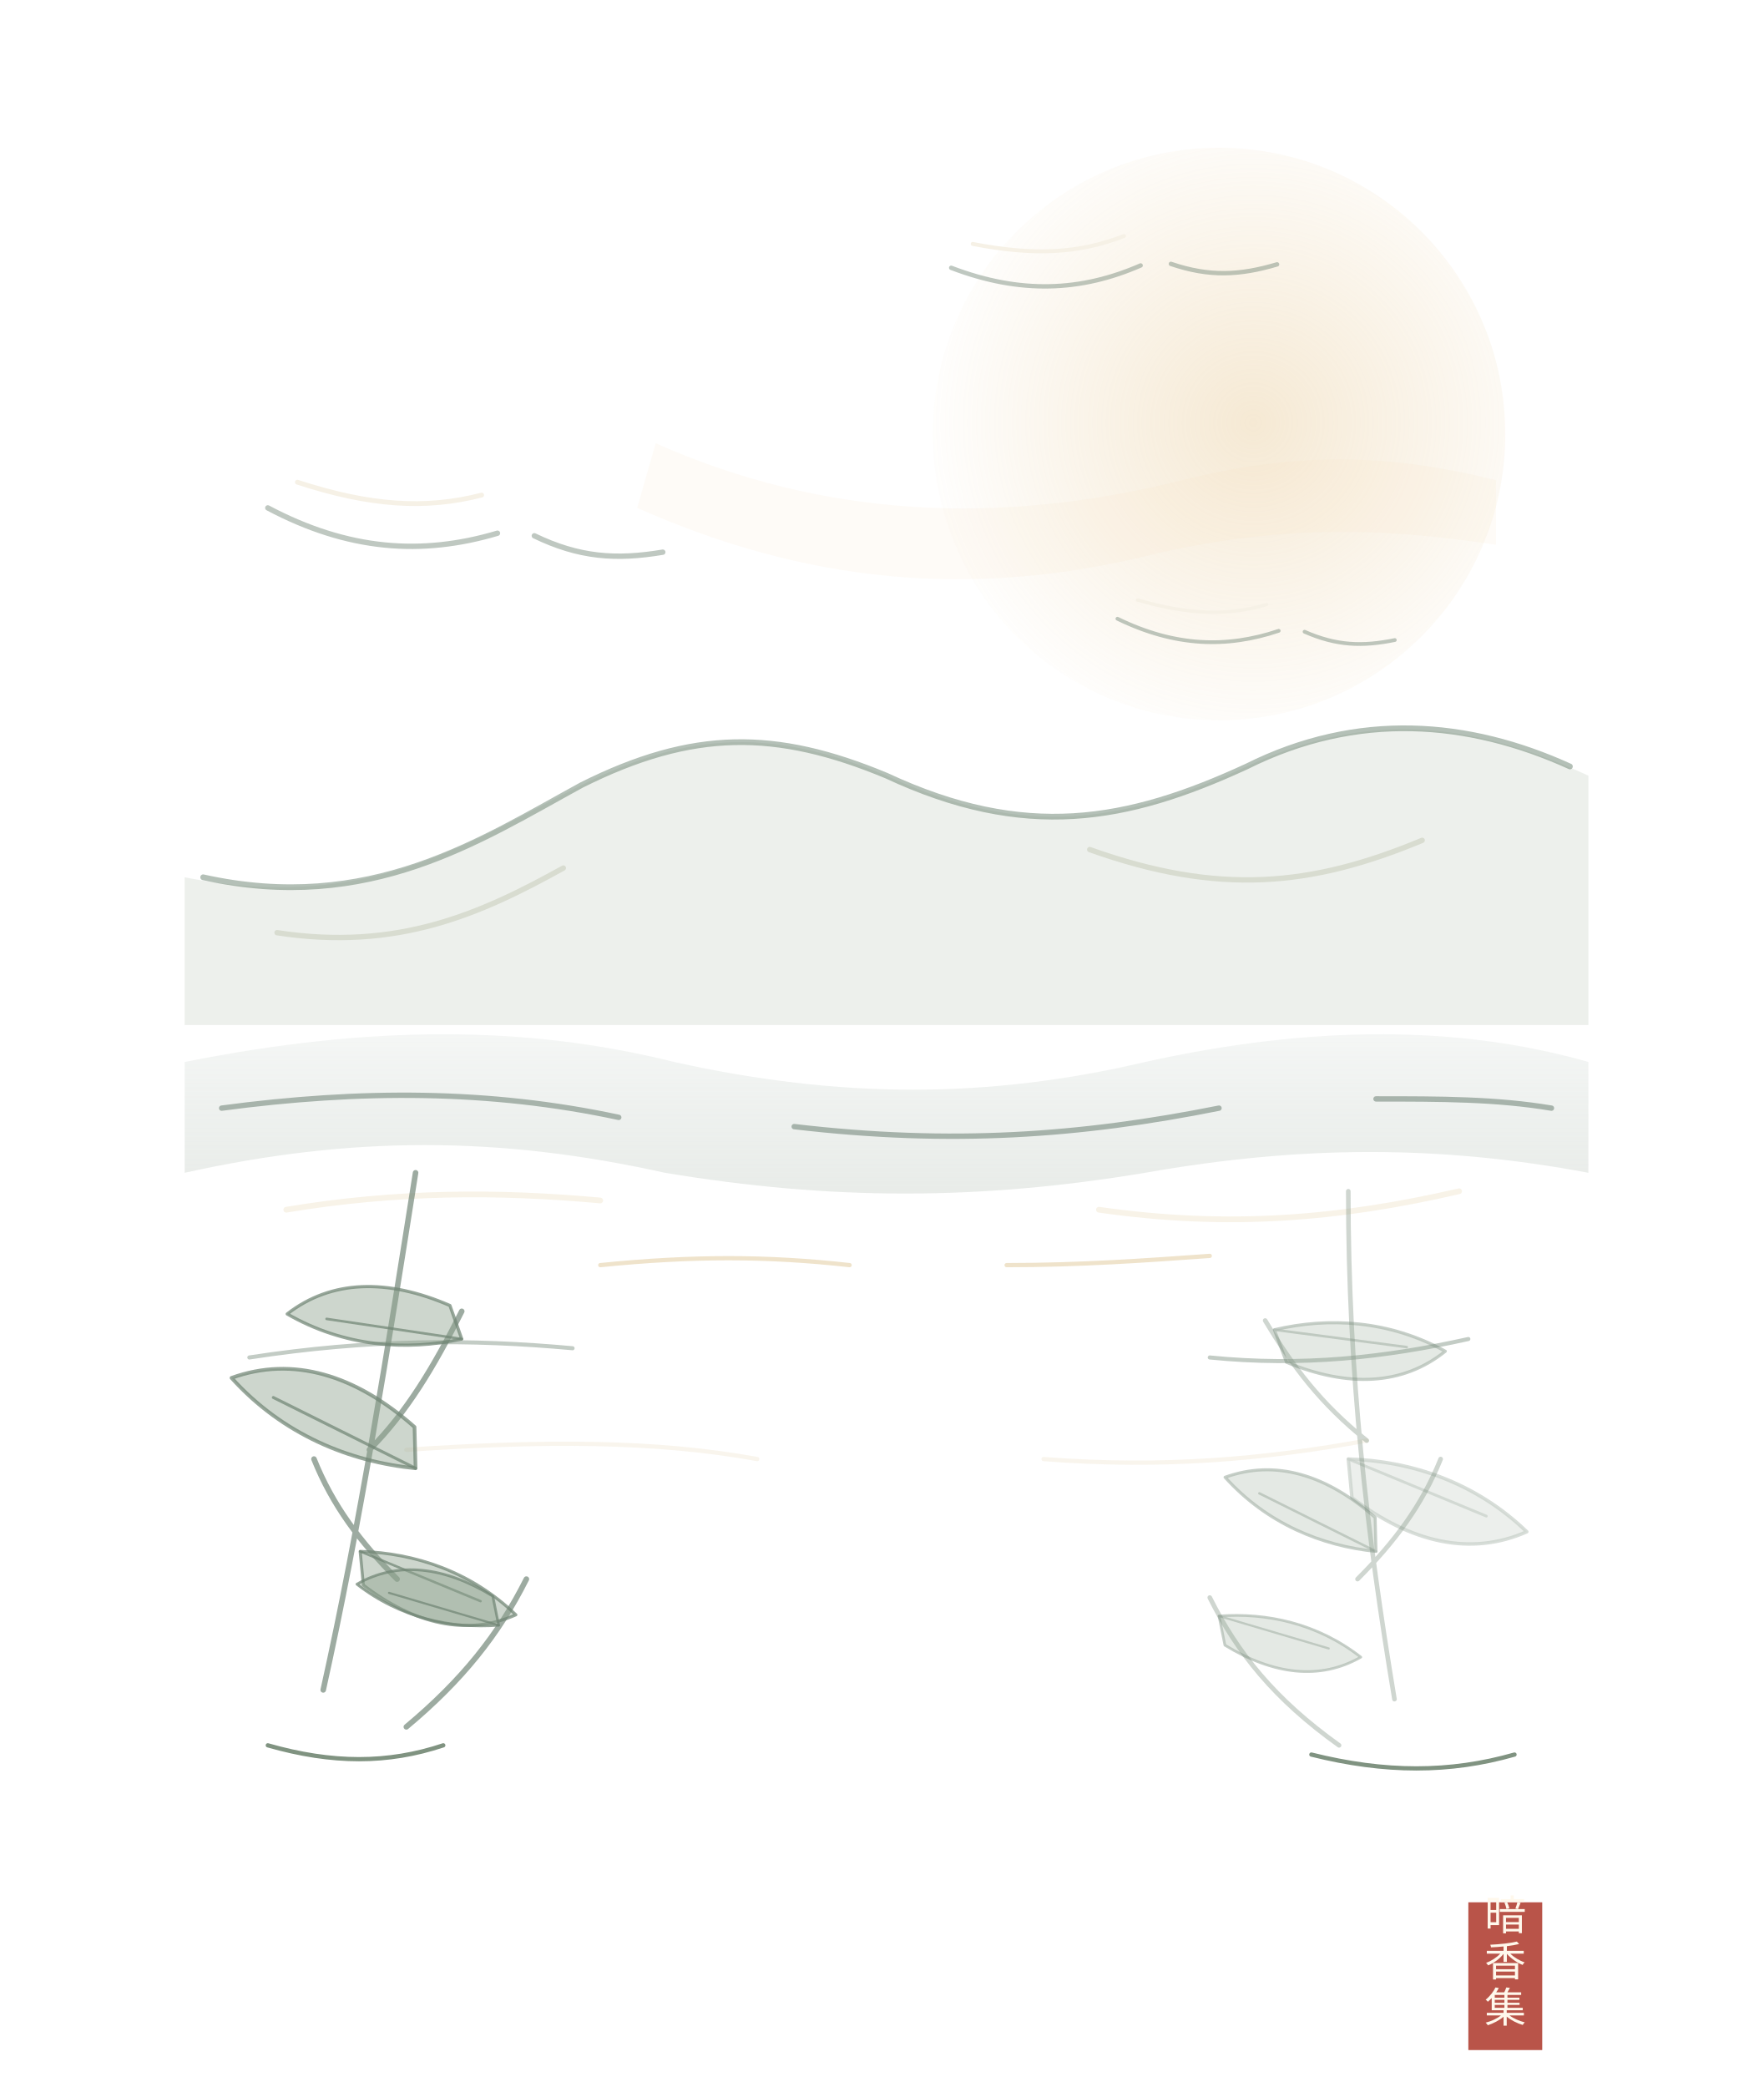
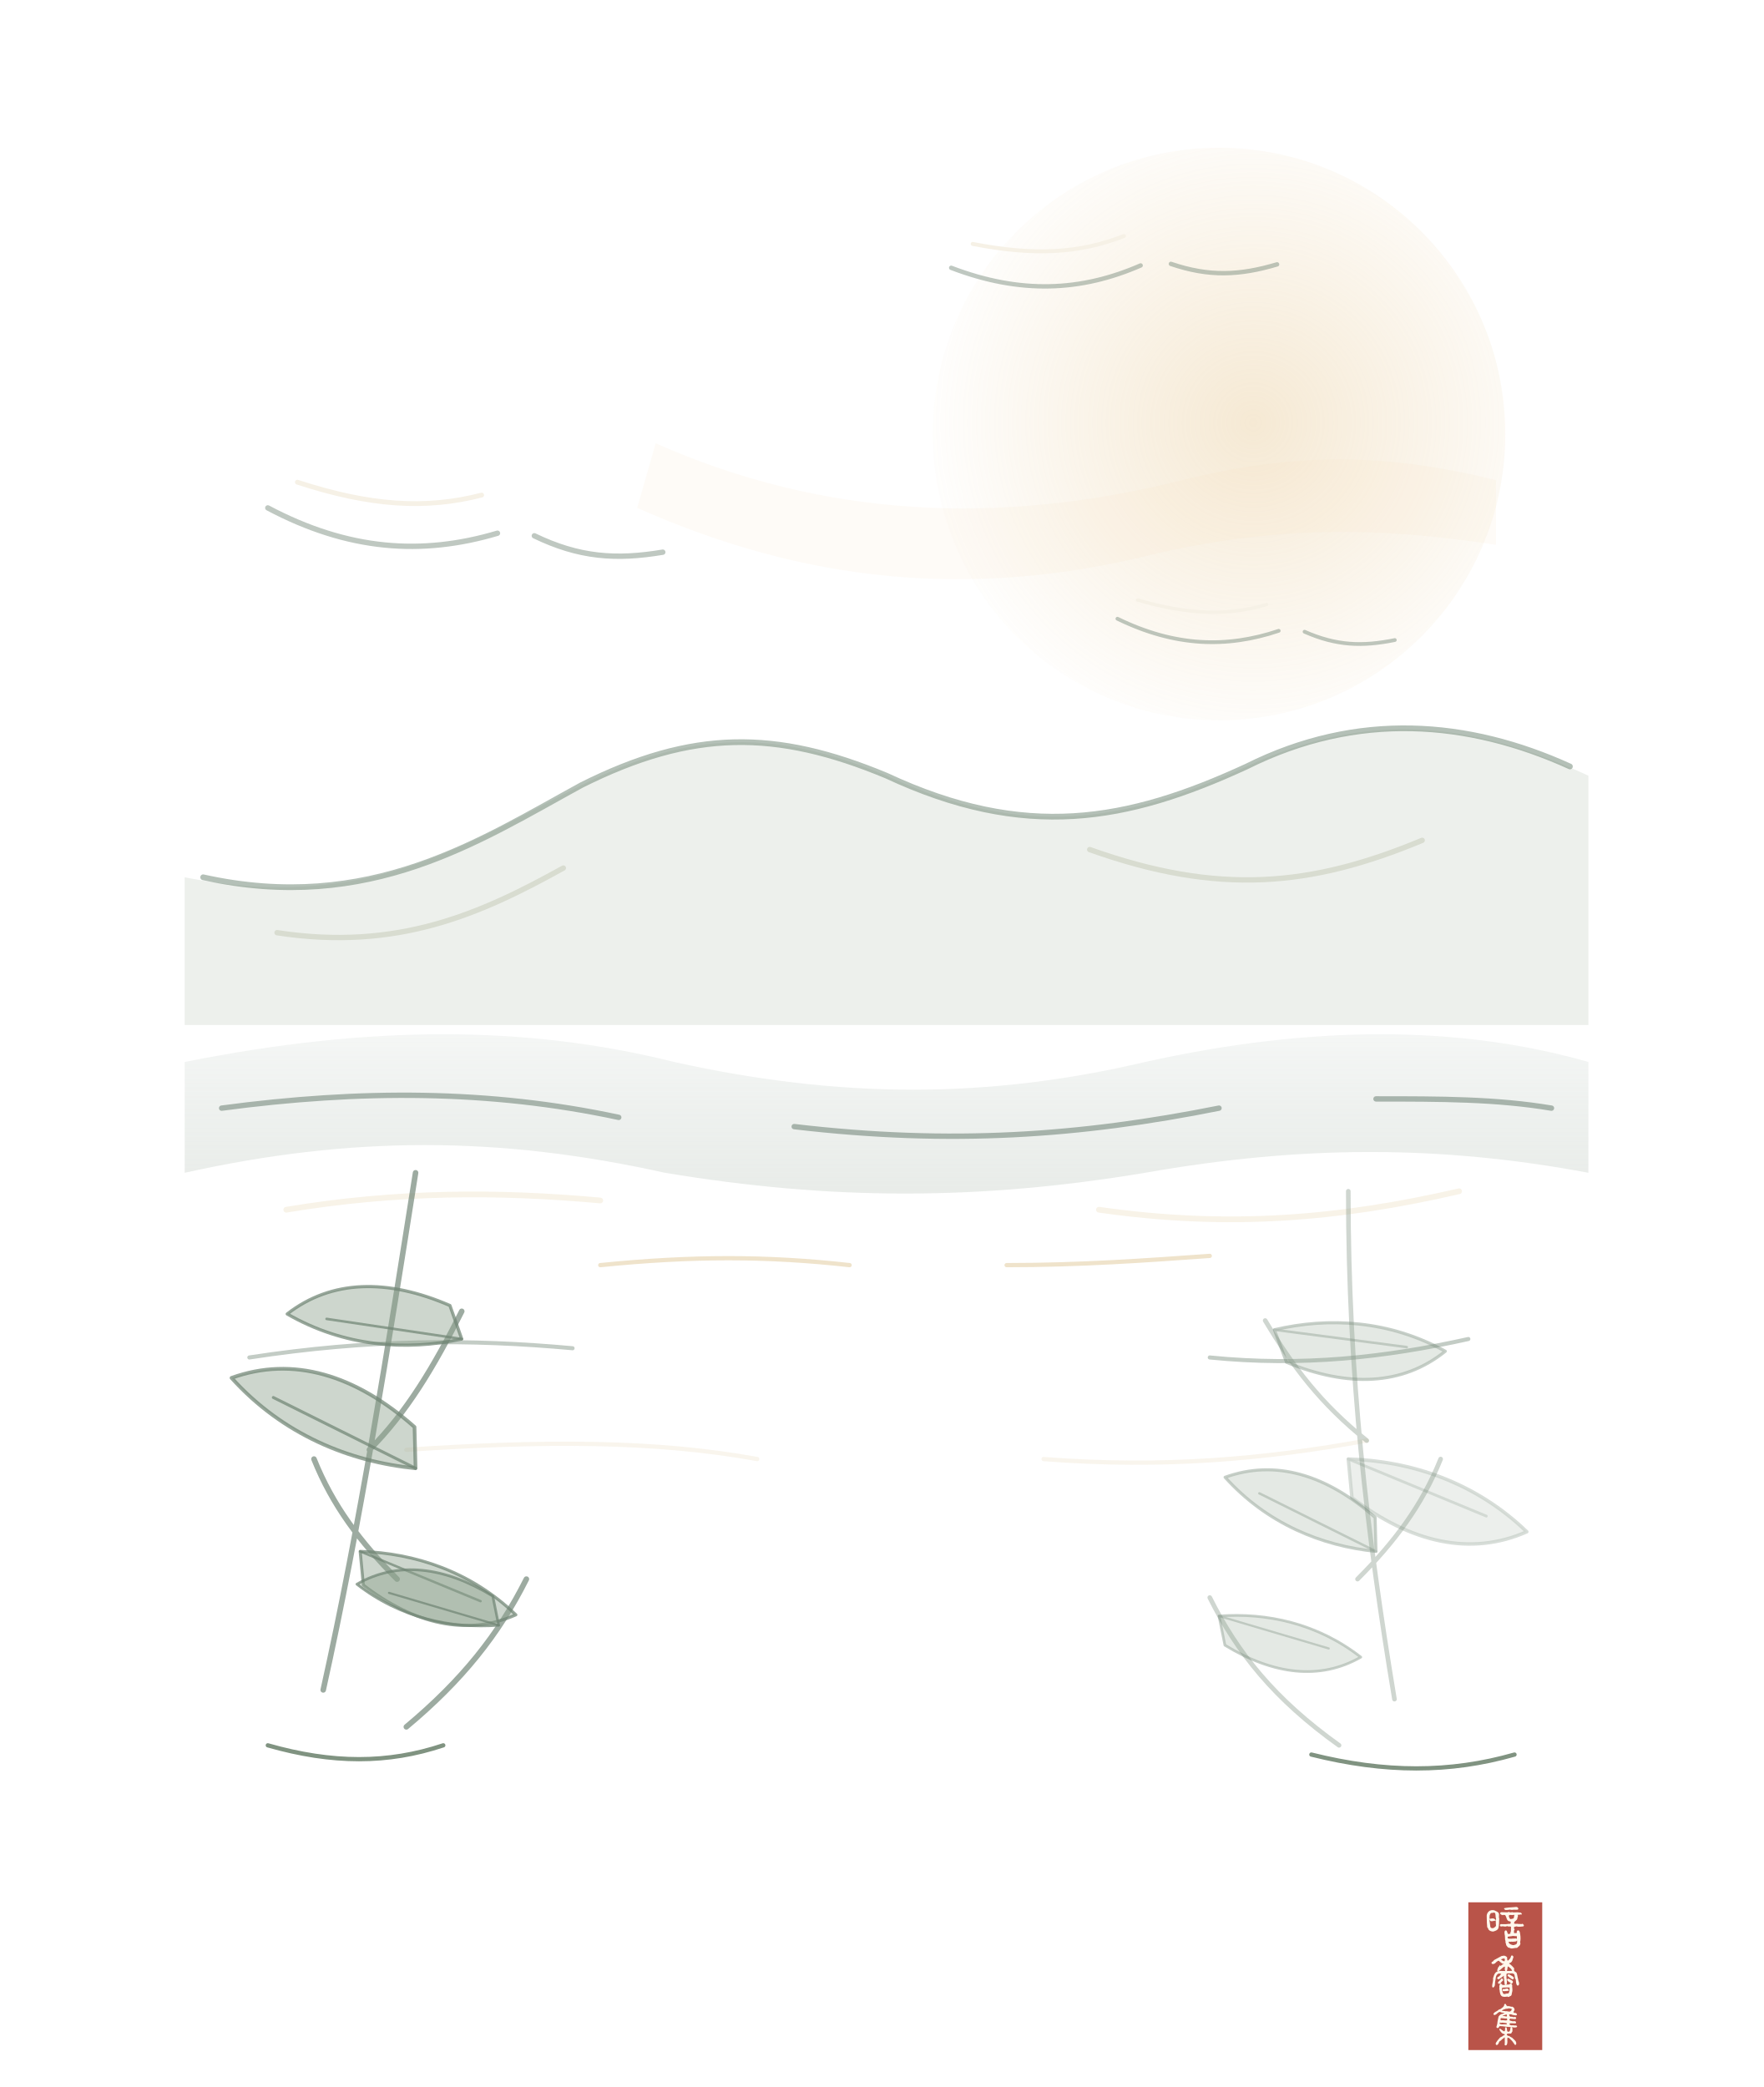
<svg xmlns="http://www.w3.org/2000/svg" viewBox="0 20 191 226" role="img" aria-labelledby="title desc">
  <defs>
    <radialGradient id="river-light" cx=".56" cy=".52" r=".6">
      <stop stop-color="#dfb66f" stop-opacity=".3" />
      <stop offset="1" stop-color="#dfb66f" stop-opacity="0" />
    </radialGradient>
    <linearGradient id="river-wash" x1="0" y1="0" x2="0" y2="1">
      <stop stop-color="#9aa99a" stop-opacity=".38" />
      <stop offset="1" stop-color="#7f9687" stop-opacity=".14" />
    </linearGradient>
    <g id="mugwort-leaf" fill="#8da18d" fill-opacity=".44" stroke="#718675" stroke-opacity=".72" stroke-width=".4" stroke-linecap="round" stroke-linejoin="round">
      <path d="M0 0c-6 4-11 10-13 18 7-1 12-6 15-14Z" />
      <path d="M0 0-10 14" fill="none" stroke-width=".32" />
    </g>
    <g id="cloud-line" fill="none" stroke-linecap="round">
      <path d="M0 0c9-4 17-4 25-1m4 0c5-2 9-2 14-.8" stroke="#748779" stroke-opacity=".46" stroke-width=".58" />
      <path d="M3 3c8-2 14-2 20 0" stroke="#f6f1e6" stroke-width=".52" />
    </g>
  </defs>
  <g transform="translate(0 266) scale(1 -1)" fill="none" stroke-linecap="round" stroke-linejoin="round">
    <rect x="159" y="24" width="8" height="16" fill="#b95449" stroke="none" />
-     <g fill="#fff8ec" font-family="serif" font-size="4.5" text-anchor="middle" stroke="none">
-       <text x="163" y="37" transform="translate(0 74) scale(1 -1)">暗</text>
-       <text x="163" y="32" transform="translate(0 64) scale(1 -1)">香</text>
-       <text x="163" y="27" transform="translate(0 54) scale(1 -1)">集</text>
+     <g fill="#fff8ec" stroke="none">
+       <path d="M2121 2852Q2157 2793 2219 2774Q2253 2763 2281 2772Q2408 2770 2575 2800Q2589 2803 2611 2807Q2700 2771 2829 2784Q2953 2797 2960 2798Q2999 2799 3032 2795Q3053 2798 3150 2791Q3266 2782 3306 2815Q3339 2842 3339 2898Q3294 3027 3164 3038Q3112 3042 2982 3022Q2902 3010 2861 3011Q2487 2992 2298 2964Q2207 2950 2121 2932Q2095 2923 2096 2891Q2096 2862 2121 2852ZM1632 2499Q1595 2557 1502 2619Q1499 2621 1495 2624Q1358 2701 1256 2738Q1135 2780 989 2753Q922 2741 870 2716Q725 2641 646 2495Q588 2387 585 2272L600 1659Q609 1437 631 1270Q639 1250 678 1207L706 1175Q731 1138 722 1100Q809 958 1018 911Q1078 898 1143 895L1318 949Q1478 1005 1553 1103Q1579 1137 1598 1179Q1648 1330 1659 1598L1670 1907Q1673 1962 1678 2010Q1643 2083 1651 2213Q1658 2344 1658 2366Q1656 2442 1632 2499ZM1393 1452Q1404 1360 1288 1276L1177 1202Q1065 1169 986 1209Q934 1235 904 1293L850 1716Q833 1824 813 1908V1942Q837 1943 851 1907Q870 1856 871 1854Q887 1825 915 1817Q996 1775 1110 1800L1245 1833Q1289 1841 1325 1839Q1354 1844 1368 1868Q1369 1871 1370 1873Q1308 1971 1222 2021Q1115 2059 948 2023Q917 2017 847 1999Q819 2049 829 2125Q840 2210 838 2237Q838 2255 835 2272Q883 2457 962 2502Q972 2507 983 2511Q1029 2505 1126 2529Q1215 2550 1253 2541Q1299 2529 1325 2477Q1349 2416 1357 2273Q1365 2128 1384 2068L1402 2026L1404 2021Q1355 1867 1381 1575Q1376 1630 1393 1452ZM3817 1464 3745 1542Q3718 1567 3692 1578Q3644 1533 3566 1545L3481 1559L3448 1558L3422 1551L3407 1543Q3333 1574 3206 1569L3096 1567Q3027 1569 2975 1589Q2954 1688 3039 1776Q3057 1795 3141 1865Q3224 1936 3246 1990Q3266 2042 3248 2101Q3303 2137 3300 2209L3293 2297Q3294 2347 3328 2374Q3379 2339 3441 2360L3504 2383Q3555 2396 3601 2363Q3637 2403 3641 2418Q3646 2434 3635 2454Q3595 2523 3547 2539Q3528 2545 3505 2545Q3501 2545 3498 2545Q3318 2588 3021 2565L2918 2556Q2862 2590 2775 2578L2675 2565Q2634 2562 2599 2568Q2582 2568 2537 2597L2505 2614Q2461 2630 2440 2568L1973 2579Q1961 2576 1894 2580H1845Q1769 2572 1757 2499Q1755 2410 1856 2364Q1871 2357 1965 2324Q1976 2320 1985 2317Q2016 2354 2081 2343Q2141 2332 2147 2332Q2166 2332 2178 2340Q2236 2283 2282 2147Q2331 2006 2336 1994L2363 1936Q2432 1808 2564 1786Q2581 1783 2599 1782Q2669 1779 2675 1730Q2676 1717 2668 1654L2666 1615Q2666 1607 2668 1600Q2637 1560 2553 1562L2464 1564Q2436 1563 2417 1555Q2275 1529 2010 1538Q1848 1543 1803 1543L1758 1503Q1734 1476 1734 1441Q1732 1387 1803 1340Q1813 1334 1825 1327Q1902 1367 2029 1349L2166 1328Q2284 1317 2360 1373Q2405 1335 2502 1336Q2609 1337 2612 1337Q2665 1333 2702 1316L2690 895Q2651 875 2651 816L2652 755Q2647 710 2599 703L2577 701Q2466 646 2419 716Q2401 743 2375 835Q2347 935 2313 969Q2303 979 2292 986Q2259 1000 2218 990Q2180 981 2167 952Q2121 892 2132 789L2144 680V656Q2176 567 2177 404Q2178 247 2186 190Q2197 120 2224 64Q2203 0 2236 -100Q2270 -200 2272 -206Q2283 -252 2281 -289Q2305 -314 2361 -394Q2414 -470 2459 -495Q2505 -521 2565 -516Q2667 -592 2828 -575Q2859 -572 3014 -544Q3144 -520 3225 -528L3453 -323L3499 -227Q3543 -118 3487 -50Q3570 235 3499 674Q3485 762 3464 861L3412 952Q3396 975 3378 986L3356 995Q3338 1000 3316 997Q3235 995 3210 912L3202 873V872Q3230 782 3176 766Q3156 761 3080 764L3026 763Q2995 759 2975 747Q2945 895 2963 974Q2980 1046 3032 1088Q2982 1100 2972 1143L2960 1225Q2957 1237 2952 1248Q2970 1299 3032 1314L3125 1332Q3150 1339 3168 1350Q3289 1301 3490 1317L3712 1339Q3714 1339 3715 1339Q3778 1326 3806 1381Q3825 1418 3817 1464ZM3202 -152Q3141 -240 2980 -272L2872 -289Q2736 -248 2708 -238Q2543 -174 2495 -52Q2490 -40 2486 -27Q2507 17 2578 12L2673 2Q2714 2 2736 18Q2816 -4 2951 15Q3063 31 3100 30Q3144 29 3197 88L3225 121Q3243 28 3231 -55Q3223 -112 3202 -152ZM3202 496Q3225 374 3211 311Q3204 282 3191 257Q3147 308 3061 297L2962 281Q2921 278 2895 292Q2779 262 2590 273L2463 280Q2413 310 2407 404Q2407 408 2406 440Q2480 465 2636 480Q2788 494 2861 519Q2992 498 3194 496ZM2816 2010Q2801 2010 2731 1990Q2649 1968 2616 1996Q2597 2012 2588 2044Q2523 2141 2516 2222Q2513 2261 2520 2306Q2571 2350 2672 2342L2813 2329Q2814 2329 2816 2329Q2864 2347 2961 2343Q2986 2342 3009 2340Q2974 2309 2967 2221Q2959 2130 2952 2108Q2932 2034 2861 2016L2819 2010Z" transform="translate(160.26 35.71928) scale(0.0012442)" />
+       <path d="M2802 980Q2771 1062 2743 1230Q2715 1399 2681 1486Q2675 1501 2668 1516Q2647 1558 2581 1598L2519 1635Q2466 1673 2459 1726Q2440 1754 2453 1822Q2465 1892 2459 1918Q2272 2133 2148 2235Q2080 2291 2015 2329L2031 2362Q2211 2397 2298 2587Q2329 2655 2371 2818Q2373 2826 2375 2832Q2366 2853 2394 2890Q2408 2909 2408 2915Q2334 3026 2283 3041Q2213 3043 2189 2983Q2186 2976 2168 2906Q2155 2855 2132 2832Q2124 2781 2071 2734Q2023 2691 2014 2681Q1997 2661 1989 2639Q1976 2639 1948 2610Q1917 2577 1897 2584Q1884 2589 1872 2605L1847 2705Q1833 2778 1855 2832Q1815 2941 1679 2991L1603 3014Q1588 3018 1562 3024Q1530 3002 1462 3004Q1394 3005 1366 2991Q1359 2988 1352 2983Q1249 2918 1016 2803Q799 2697 682 2622Q675 2563 621 2529L542 2481Q509 2459 489 2429Q456 2384 497 2340L534 2304L540 2295Q668 2264 787 2350Q841 2388 883 2446Q902 2457 969 2511Q1041 2570 1094 2574Q1110 2575 1126 2572Q1160 2520 1244 2462Q1326 2407 1351 2382L1369 2362Q1398 2312 1462 2313L1539 2316Q1552 2315 1562 2312Q1422 2243 1269 2119Q1238 2183 1204 2179Q1194 2177 1185 2170Q1178 2124 1123 2062L1074 2006Q1052 1978 1042 1952Q1031 1931 1016 1860L1003 1811Q988 1771 959 1742Q1046 1682 997 1641L969 1623L881 1579L860 1564Q853 1557 850 1550Q756 1466 699 1305L626 1076Q620 1061 615 1047Q634 915 594 723L554 528Q533 407 540 309Q559 247 607 236Q619 233 632 234Q748 298 775 452Q782 495 788 637Q791 711 799 753Q820 822 840 989Q860 1159 894 1241Q929 1325 992 1382Q1063 1466 1187 1456Q1206 1455 1317 1435Q1327 1433 1336 1432L1160 1223Q1041 1166 1001 1115L984 1089Q978 1077 975 1064Q976 1006 1023 982L1109 946Q1160 992 1294 1073Q1433 1157 1494 1216Q1523 1243 1545 1273Q1563 1222 1557 1154Q1554 1119 1545 1080Q1592 1032 1589 935L1586 829Q1587 795 1595 770Q1616 726 1616 638L1618 576Q1625 522 1663 494Q1660 459 1612 459Q1605 459 1595 460Q1499 442 1433 473Q1390 492 1364 532Q1357 541 1352 552Q1319 588 1281 580Q1268 578 1252 569Q1140 414 1166 248Q1170 224 1177 200Q1181 181 1163 140Q1144 98 1158 75Q1166 62 1185 50L1207 -161Q1236 -368 1329 -478Q1332 -483 1336 -487Q1464 -615 1796 -566Q1830 -562 1872 -554Q1942 -621 2040 -561Q2058 -549 2098 -520Q2201 -502 2234 -402Q2246 -366 2261 -253Q2272 -167 2291 -126Q2319 -33 2302 131Q2285 290 2285 328Q2284 382 2291 427Q2295 474 2237 524Q2219 540 2199 552Q2264 573 2310 629Q2324 646 2341 670Q2375 777 2286 842Q2255 865 2151 911Q2050 956 2015 996Q1954 1011 1907 998Q1851 983 1839 929Q1856 837 1946 770Q1955 764 2049 703Q2128 652 2165 603L2172 575Q2171 570 2165 569Q2118 587 2072 552Q2060 542 2050 530Q2037 514 2031 494Q1977 508 1873 492Q1783 478 1748 487L1730 494L1805 519Q1838 627 1822 800Q1806 970 1806 986Q1805 1000 1805 1013L1788 1030Q1796 1089 1787 1227Q1778 1364 1800 1435Q1802 1442 1805 1449Q1887 1474 2019 1467Q2153 1461 2214 1468Q2249 1473 2283 1482L2335 1450Q2377 1429 2408 1449Q2482 1390 2503 1269L2525 1092Q2544 988 2601 929L2622 687Q2644 510 2718 427Q2762 382 2817 414Q2844 430 2861 460Q2914 553 2879 682Q2876 693 2835 815Q2801 914 2802 980ZM1319 2689Q1339 2718 1417 2737Q1490 2755 1512 2765Q1576 2793 1618 2750L1632 2731L1643 2704Q1651 2674 1646 2639Q1642 2545 1579 2522L1436 2594Q1360 2636 1319 2689ZM1495 1675Q1351 1694 1217 1685Q1124 1678 1042 1658Q1149 1690 1278 1806L1426 1941Q1534 2035 1629 2069Q1663 2025 1650 1954Q1638 1886 1637 1876Q1637 1848 1646 1826Q1630 1765 1672 1717L1696 1692Q1678 1669 1611 1678Q1540 1689 1519 1685Q1505 1682 1495 1675ZM1822 242Q1857 230 1934 240Q2008 250 2040 235Q2054 228 2065 217L2054 -12Q2039 -197 1951 -273Q1937 -284 1922 -294Q1864 -271 1768 -299L1670 -326Q1580 -346 1512 -311Q1431 -139 1409 -43Q1381 77 1403 200Q1466 236 1597 234Q1737 233 1759 234Q1793 236 1822 242ZM1805 1692Q1854 1750 1867 1856L1880 1970Q1891 2038 1922 2086Q2149 1931 2236 1792Q2267 1742 2283 1692Q2132 1678 1969 1683Q1888 1685 1805 1692ZM2291 1239Q2242 1252 2159 1310Q2079 1367 2036 1380Q1988 1394 1939 1382Q1895 1371 1884 1317Q1879 1285 1889 1256Q2007 1136 2200 1014Q2235 991 2308 946Q2322 955 2374 971Q2414 983 2422 1008Q2425 1017 2425 1030Q2446 1099 2388 1154L2307 1222Q2298 1231 2291 1239ZM1319 653Q1326 710 1391 764L1457 817Q1511 868 1495 929Q1469 986 1419 1015Q1369 1045 1336 1013Q1299 939 1195 843L1109 763Q1077 730 1059 703Q1030 658 1060 609Q1078 580 1109 569Q1170 540 1231 586L1300 641Q1310 648 1319 653ZM1478 117 1436 -18Q1469 -86 1560 -85Q1571 -84 1670 -74Q1734 -66 1771 -76Q1791 -77 1836 -59Q1877 -42 1906 -59Q1909 -58 1955 -52Q1994 -46 1995 -25Q1996 -15 1989 -1Q1952 128 1861 143L1823 145L1771 138L1623 106L1569 100L1525 103Q1500 107 1478 117Z" transform="translate(160.9131 30.48051) scale(0.00123953)" />
+       <path d="M2245 984 2366 996Q2440 1010 2462 1068Q2463 1071 2464 1074Q2455 1145 2384 1161Q2370 1164 2289 1170Q2251 1172 2230 1180Q2219 1147 2179 1162L2157 1175Q2144 1184 2139 1195Q2045 1167 1937 1182Q1850 1194 1793 1233Q1794 1245 1784 1296Q1776 1335 1793 1353Q1871 1376 2033 1364Q2197 1351 2256 1355Q2304 1358 2343 1368Q2383 1401 2366 1450L2344 1510Q2343 1511 2343 1512Q2281 1563 2194 1556L2092 1544Q2029 1542 1981 1572Q1926 1560 1835 1609Q1770 1643 1762 1647Q1750 1695 1819 1764Q1823 1768 1830 1775Q1873 1796 1922 1777Q1961 1761 1966 1760Q2017 1772 2128 1754Q2239 1736 2289 1746Q2328 1753 2358 1775L2379 1840Q2387 1877 2358 1896Q2278 1959 2176 1930Q2152 1923 2124 1911Q2073 1962 1952 1960Q2010 1961 1860 1956Q1754 1994 1747 2175L1966 2160Q2000 2127 2081 2117Q2159 2107 2183 2095Q2192 2091 2200 2085Q2251 2097 2332 2079Q2366 2071 2373 2070L2430 2119Q2458 2148 2449 2175Q2437 2225 2372 2272L2328 2303Q2283 2276 2228 2305L2169 2337Q2145 2348 2124 2348Q2131 2397 2178 2464Q2220 2525 2228 2559Q2229 2563 2230 2567Q2231 2703 2146 2788Q2105 2830 2041 2861Q1971 2846 1862 2878L1759 2907Q1670 2926 1597 2906Q1585 2917 1533 2952Q1481 2986 1471 3025Q1468 3037 1468 3050Q1460 3093 1413 3108Q1362 3125 1325 3096Q1309 3084 1302 3065Q1314 2929 1156 2796Q1115 2761 1069 2733Q1022 2668 904 2629L805 2597Q748 2527 625 2460L500 2392L446 2356L406 2323L375 2289Q363 2274 352 2258Q291 2209 375 2123L383 2115Q485 2101 590 2184Q605 2197 694 2278Q789 2365 860 2385Q900 2397 941 2394Q997 2348 1116 2327Q1243 2305 1263 2300Q1284 2294 1302 2288Q1292 2252 1246 2243Q1196 2233 1194 2233L1177 2223L1174 2220Q999 2206 865 2068Q823 2025 790 1972Q779 1905 726 1673Q678 1460 677 1338Q669 1313 628 1153Q614 1098 601 1059Q572 1010 622 976L682 940Q688 936 692 931Q758 923 819 1010L880 1104Q911 1120 984 1106Q1057 1091 1086 1099Q1093 1101 1099 1104L1526 1048Q1706 1028 1845 1029Q1849 1024 1877 1011Q1899 1001 1891 984Q1888 961 1871 955L1860 954L1843 797Q1823 672 1746 622L1717 607Q1601 586 1567 672Q1552 710 1544 822Q1535 940 1507 986Q1503 993 1499 999Q1478 1020 1426 1001Q1383 985 1378 984Q1374 957 1378 846Q1382 724 1349 678Q1339 664 1326 654L1302 641Q1295 639 1287 637Q1201 672 1084 765L993 836L939 871Q924 879 910 886Q849 872 872 776L880 750L999 583Q1081 476 1174 426Q1194 415 1260 404Q1322 393 1338 366L1346 346Q1348 338 1348 328Q1323 293 1265 279Q1225 269 1220 267Q1178 207 1087 165L987 120L944 94L925 79Q873 36 789 -72Q726 -151 692 -185Q678 -219 618 -296Q551 -380 537 -434Q524 -486 541 -539Q555 -574 599 -592Q623 -602 646 -600Q733 -564 785 -457L854 -296Q859 -285 865 -275Q933 -250 1014 -170Q1097 -88 1109 -77Q1142 -48 1174 -27Q1209 -21 1248 27Q1281 69 1297 78Q1320 91 1348 79Q1357 -25 1350 -299Q1347 -403 1348 -464Q1330 -509 1338 -557Q1344 -591 1363 -615Q1392 -647 1449 -623Q1500 -602 1506 -601Q1510 -600 1514 -600Q1587 -482 1586 -315L1577 -87Q1577 7 1597 79Q1698 64 1783 -1Q1835 -41 1860 -87Q2045 -240 2199 -491Q2224 -530 2245 -569Q2293 -587 2330 -577Q2362 -568 2373 -539Q2417 -368 2301 -218Q2253 -156 2131 -48L2035 40Q2014 60 1996 79Q1936 86 1858 145Q1788 197 1762 209Q1710 233 1657 222Q1644 246 1598 268L1560 288Q1523 313 1529 358Q1556 435 1639 440Q1654 441 1741 434Q1799 430 1830 441Q1905 414 1949 480Q1957 492 1992 566Q2017 618 2041 637Q2033 681 2040 794Q2047 901 2026 946Q2009 981 1971 1000L1937 1014H1936H2011Q2045 997 2136 997Q2216 997 2245 984ZM1438 2145Q1444 2145 1480 2158Q1516 2170 1526 2142L1529 2130Q1524 2104 1540 2062Q1555 2024 1541 2002Q1537 1995 1529 1987Q1493 1970 1417 1990L1344 2006Q1330 2009 1318 2009Q1294 2037 1240 2020Q1194 2007 1182 2009Q1164 2013 1159 2039Q1226 2077 1408 2135Q1426 2141 1438 2145ZM1483 1263Q1401 1280 1244 1269Q1096 1259 1031 1271Q944 1286 880 1338Q849 1385 929 1424Q935 1426 941 1429Q993 1393 1076 1410Q1155 1425 1156 1425Q1213 1431 1250 1398Q1307 1418 1403 1393Q1493 1369 1522 1368Q1526 1368 1529 1368Q1548 1324 1525 1291L1511 1277Q1499 1267 1483 1263ZM1566 1647Q1486 1609 1355 1625L1210 1643L1147 1644Q1105 1642 1069 1632Q1065 1634 1014 1650L984 1663Q963 1674 956 1693L973 1787Q985 1826 1024 1836Q1104 1836 1262 1811Q1404 1789 1492 1802Q1503 1804 1514 1806Q1562 1795 1563 1738L1562 1665Q1563 1655 1566 1647ZM1657 2424Q1616 2457 1520 2454L1425 2452L1381 2458L1350 2468L1348 2469Q1313 2476 1198 2481L1130 2488Q1105 2492 1084 2499Q1179 2601 1420 2665Q1435 2669 1453 2673Q1585 2674 1737 2715Q1742 2717 1747 2718Q1774 2693 1848 2696Q1915 2698 1935 2688Q1952 2681 1959 2665Q1966 2650 1966 2627Q1984 2557 1926 2507L1846 2446Q1825 2428 1815 2409Q1788 2443 1738 2430Q1691 2417 1684 2417Q1669 2416 1657 2424Z" transform="translate(161.3247 25.26044) scale(0.00120078)" />
    </g>
    <circle cx="132" cy="199" r="31" fill="url(#river-light)" stroke="none" />
    <path fill="#b9c4b5" fill-opacity=".25" stroke="none" d="M20 151c20-4 31 4 43 10 12 6 21 6 33 1 15-7 26-5 39 1 13 6 24 5 37-1v-27H20Z" />
    <path stroke="#768b7b" stroke-opacity=".54" stroke-width=".62" d="M22 151c18-4 30 4 41 10 12 6 21 6 33 1 15-7 26-5 39 1 12 6 24 5 35 0" />
    <path stroke="#d8dcd0" stroke-width=".58" d="M30 145c13-2 22 2 31 7m57 2c14-5 24-4 36 1" />
    <use href="#cloud-line" transform="translate(29 191) rotate(-4)" />
    <use href="#cloud-line" transform="translate(103 217) rotate(3) scale(.82)" />
    <use href="#cloud-line" transform="translate(121 179) rotate(-2) scale(.7)" />
    <path fill="#f2dfb8" fill-opacity=".12" stroke="none" d="M71 198c18-8 37-9 57-4 12 3 22 3 34 0v-7c-13 2-24 2-37-1-20-5-38-3-56 5Z" />
    <path fill="url(#river-wash)" fill-opacity=".58" stroke="none" d="M20 131c20 4 37 4 53 0 18-4 34-4 51 0 18 4 34 4 48 0v-12c-16 3-31 3-48 0-18-3-34-3-52 0-18 4-34 4-52 0Z" />
    <path stroke="#607668" stroke-opacity=".5" stroke-width=".58" d="M24 126c15 2 29 2 43-1m19-1c17-2 31-1 46 2m17 1c7 0 13 0 19-1" />
    <path stroke="#f7f2e6" stroke-opacity=".9" stroke-width=".62" d="M31 115c12 2 23 2 34 1m54-1c14-2 26-1 39 2" />
    <path stroke="#d9bd84" stroke-opacity=".42" stroke-width=".46" d="M65 109c10 1 18 1 27 0m17 0c8 0 15 .5 22 1" />
    <path stroke="#829586" stroke-opacity=".48" stroke-width=".44" d="M27 99c13 2 24 2 35 1m69-1c10-1 19 0 28 2" />
    <path stroke="#f7f2e6" stroke-opacity=".72" stroke-width=".46" d="M44 89c15 1 27 1 38-1m31 0c13-1 24 0 35 2" />
    <path stroke="#667c6c" stroke-opacity=".64" stroke-width=".6" d="M35 63c4 18 7 37 10 56m-5-30c4 4 7 9 10 15m-7-29c-4 4-7 8-9 13m10-29c6 5 10 10 13 16" />
    <use href="#mugwort-leaf" transform="translate(45 87) rotate(28)" />
    <use href="#mugwort-leaf" transform="translate(39 78) rotate(-148) scale(.82)" />
    <use href="#mugwort-leaf" transform="translate(50 101) rotate(46) scale(.86)" />
    <use href="#mugwort-leaf" transform="translate(54 70) rotate(38) scale(.72)" />
    <path stroke="#87998a" stroke-opacity=".4" stroke-width=".5" d="M151 62c-3 18-5 35-5 55m2-27c-5 4-8 8-11 13m10-28c4 4 7 8 9 13m-11-31c-7 5-11 10-14 16" />
    <use href="#mugwort-leaf" transform="translate(146 88) rotate(-148) scale(.94)" opacity=".38" />
    <use href="#mugwort-leaf" transform="translate(149 78) rotate(28) scale(.82)" opacity=".55" />
    <use href="#mugwort-leaf" transform="translate(138 102) rotate(-133) scale(.84)" opacity=".55" />
    <use href="#mugwort-leaf" transform="translate(132 71) rotate(-142) scale(.72)" opacity=".55" />
    <path stroke="#809381" stroke-width=".46" d="M29 57c7-2 13-2 19 0m94-1c8-2 15-2 22 0" />
  </g>
</svg>
